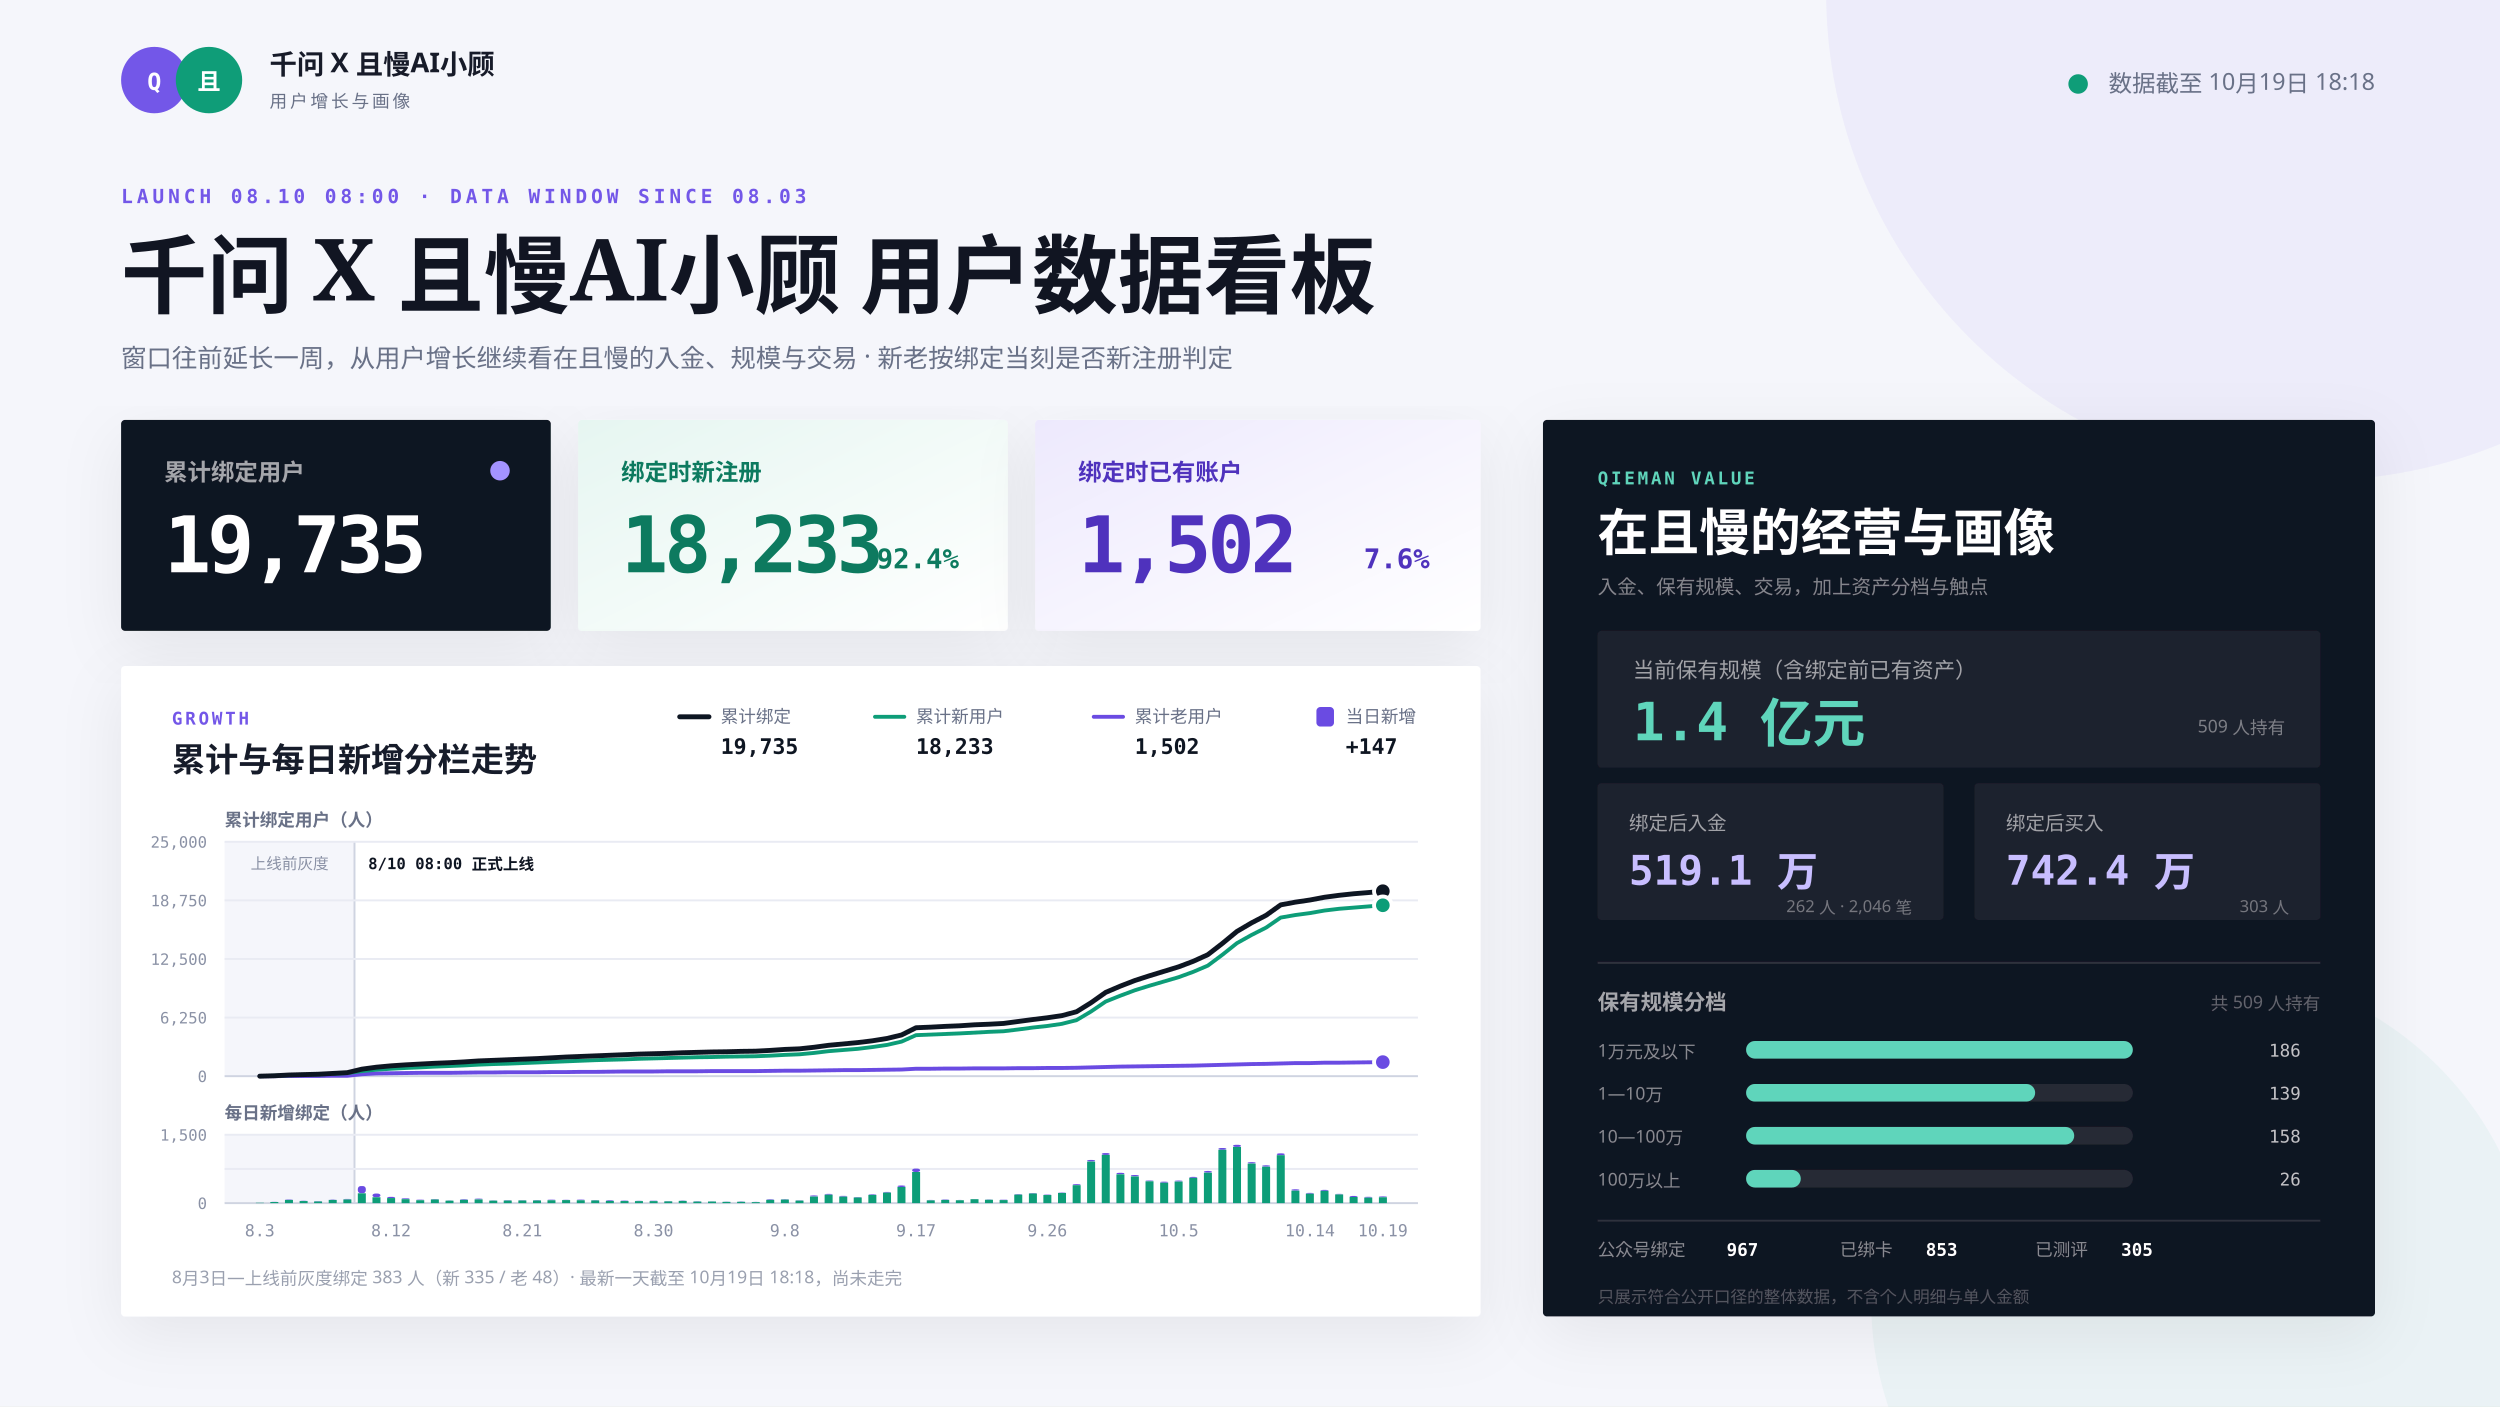
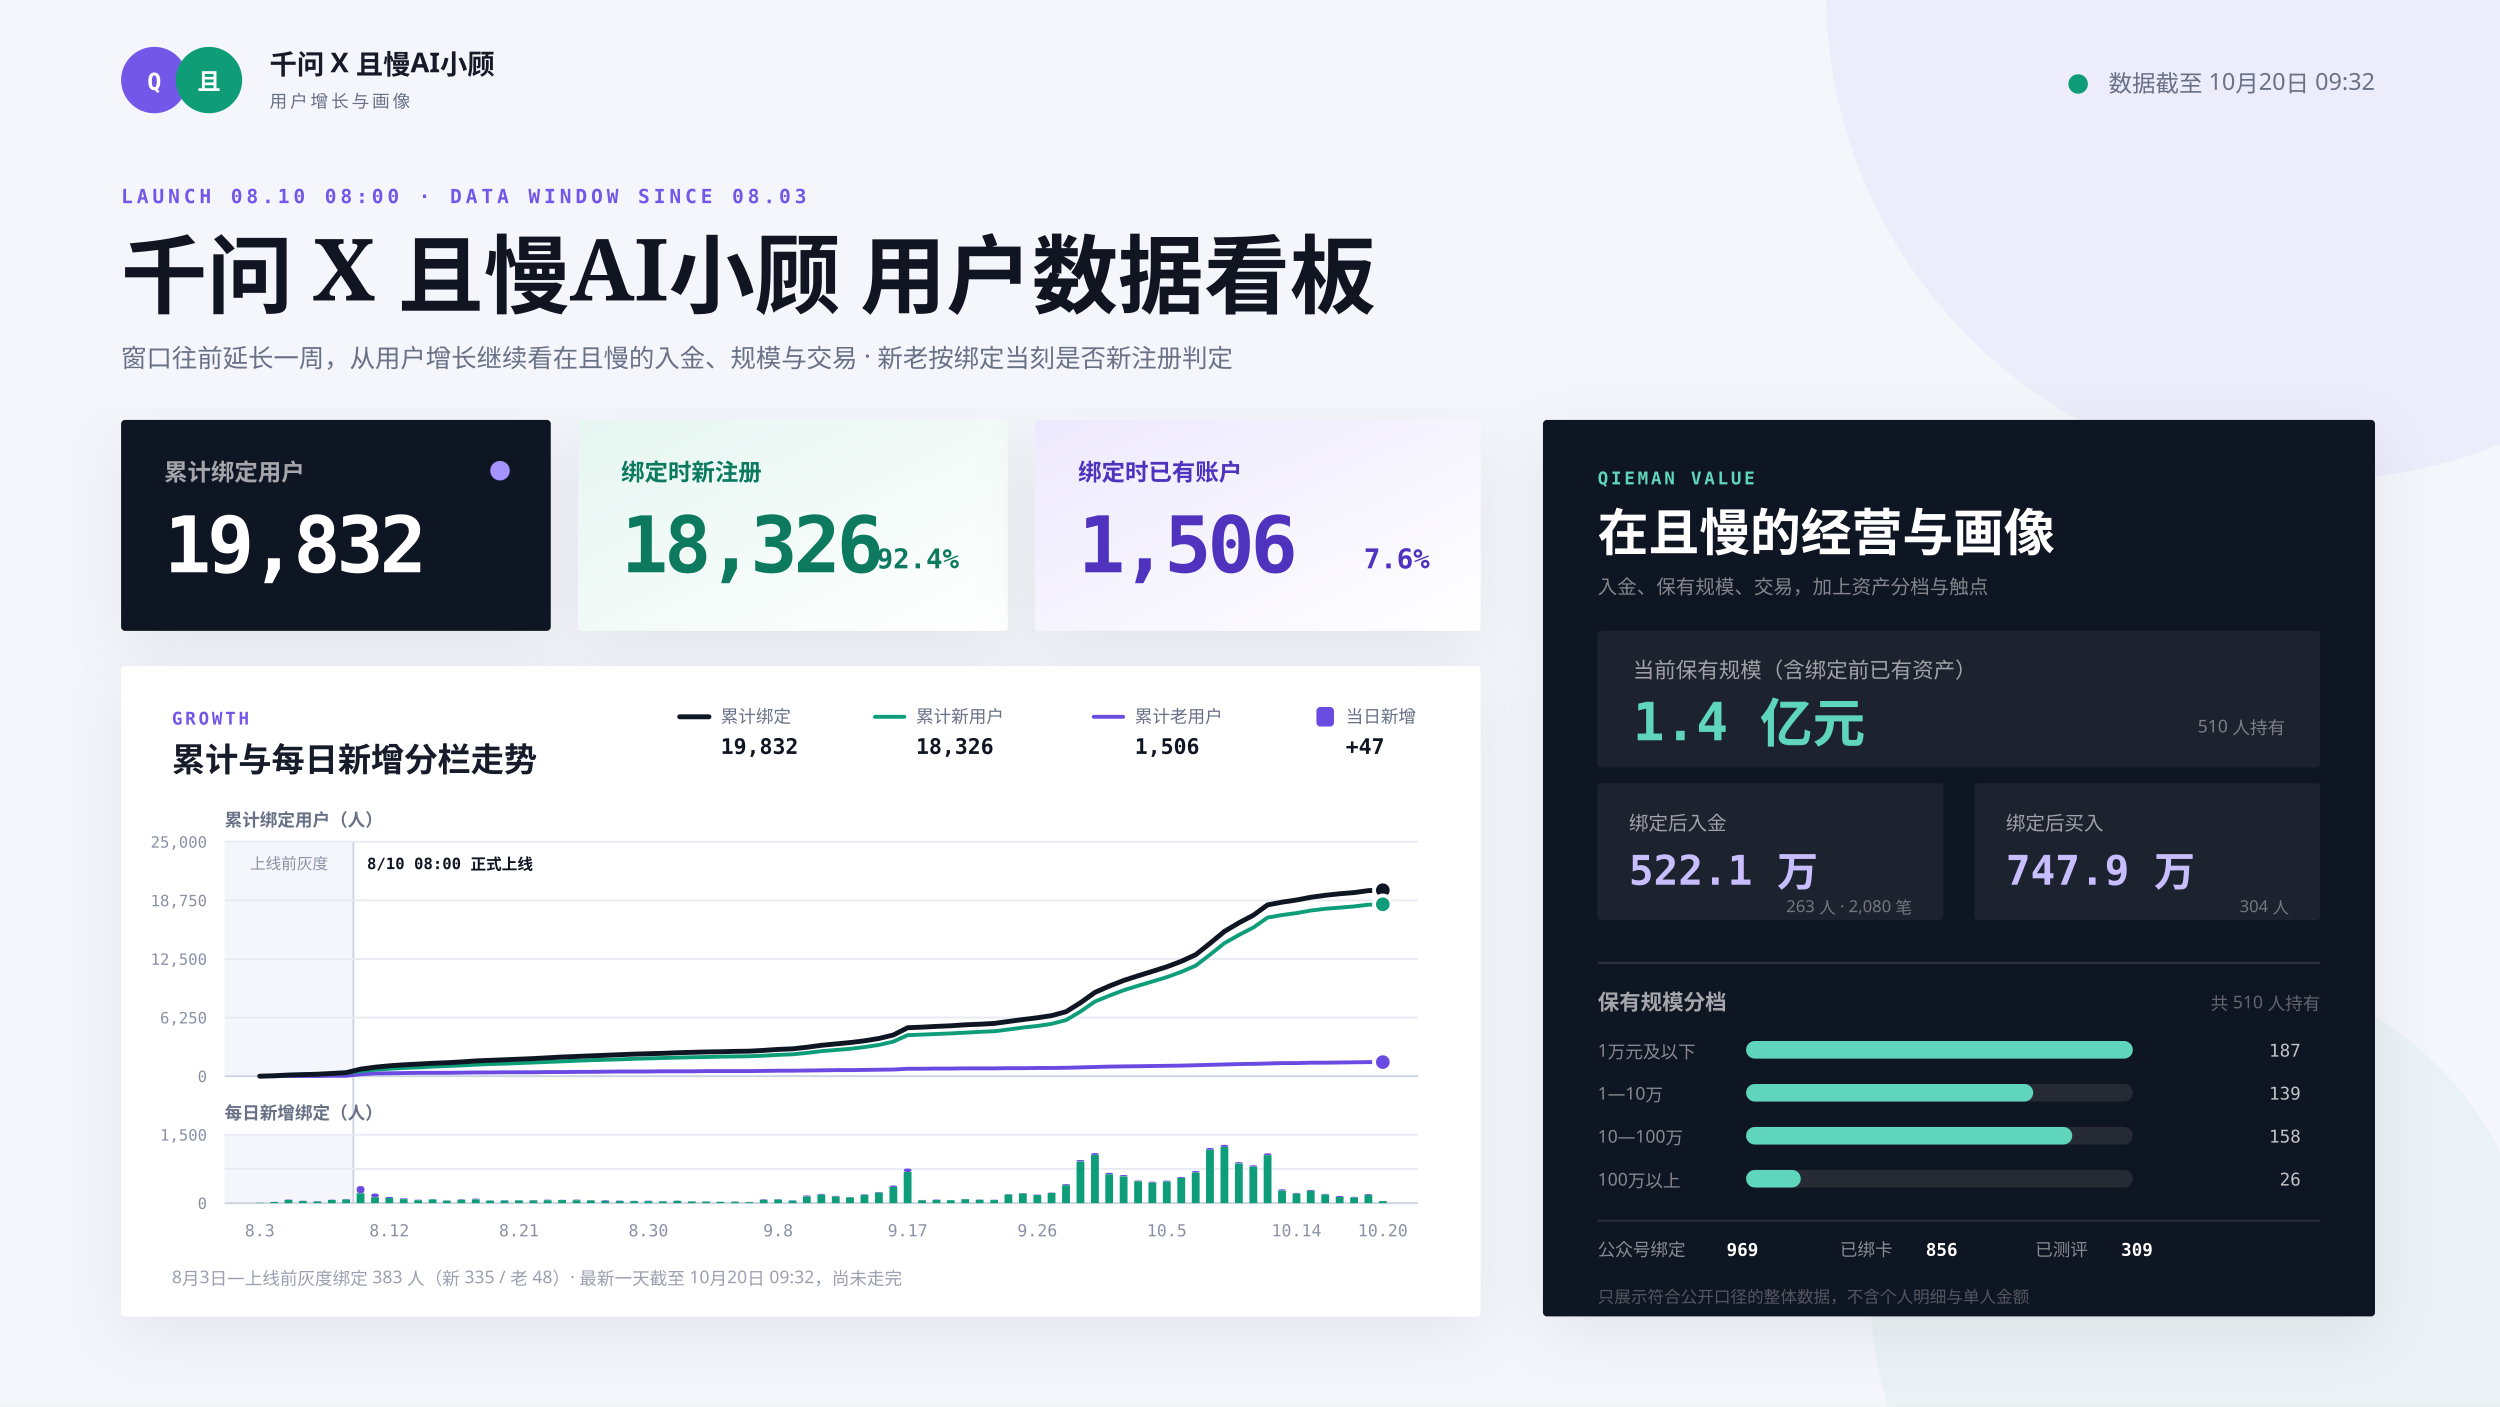
<svg xmlns="http://www.w3.org/2000/svg" width="1280" height="720" viewBox="0 0 1280 720" role="img" aria-labelledby="title desc">
  <defs>
    <linearGradient id="newCard" x1="0" y1="0" x2="1" y2="1">
      <stop offset="0" stop-color="#E6F6F1" />
      <stop offset="1" stop-color="#FFFFFF" />
    </linearGradient>
    <linearGradient id="oldCard" x1="0" y1="0" x2="1" y2="1">
      <stop offset="0" stop-color="#EDE9FD" />
      <stop offset="1" stop-color="#FFFFFF" />
    </linearGradient>
    <filter id="shadow" x="-15%" y="-15%" width="130%" height="140%">
      <feDropShadow dx="0" dy="9" stdDeviation="16" flood-color="#171B29" flood-opacity=".07" />
    </filter>
  </defs>
  <rect width="1280" height="720" fill="#F5F6FB" />
  <circle cx="1185" cy="-4" r="250" fill="#7357E8" fill-opacity=".07" />
  <circle cx="1128" cy="666" r="170" fill="#0F9D78" fill-opacity=".045" />
  <g font-family="PingFang SC,Microsoft YaHei,sans-serif">
    <g transform="translate(62 24)">
      <circle cx="17" cy="17" r="17" fill="#7357E8" />
      <text x="17" y="22" text-anchor="middle" fill="#FFFFFF" font-size="12" font-family="SFMono-Regular,monospace" font-weight="700">Q</text>
      <circle cx="45" cy="17" r="17" fill="#0F9D78" />
      <text x="45" y="22" text-anchor="middle" fill="#FFFFFF" font-size="12" font-weight="700">且</text>
      <text x="76" y="14" fill="#171B29" font-size="14" font-weight="700">千问 X 且慢AI小顾</text>
      <text x="76" y="31" fill="#697187" font-size="9" letter-spacing="1.5">用户增长与画像</text>
    </g>
-     <text x="1216" y="47" text-anchor="end" fill="#697187" font-size="12">数据截至 10月19日 18:18</text>
+     <text x="1216" y="47" text-anchor="end" fill="#697187" font-size="12">数据截至 10月20日 09:32</text>
    <circle cx="1064" cy="43" r="5" fill="#0F9D78" />
    <text x="62" y="104" fill="#7357E8" font-family="SFMono-Regular,monospace" font-size="10" font-weight="700" letter-spacing="2">LAUNCH 08.10 08:00 · DATA WINDOW SINCE 08.03</text>
    <text x="62" y="157" fill="#111522" font-family="Songti SC,STSong,serif" font-size="44" font-weight="700">千问 X 且慢AI小顾 用户数据看板</text>
    <text x="62" y="188" fill="#697187" font-size="13">窗口往前延长一周，从用户增长继续看在且慢的入金、规模与交易 · 新老按绑定当刻是否新注册判定</text>
    <g transform="translate(62 215)" filter="url(#shadow)">
      <rect width="220" height="108" rx="2" fill="#111522" />
      <text x="22" y="31" fill="#FFFFFF" fill-opacity=".62" font-size="12" font-weight="700">累计绑定用户</text>
-       <text x="22" y="78" fill="#FFFFFF" font-family="SFMono-Regular,monospace" font-size="40" font-weight="800" letter-spacing="-2">19,735</text>
+       <text x="22" y="78" fill="#FFFFFF" font-family="SFMono-Regular,monospace" font-size="40" font-weight="800" letter-spacing="-2">19,832</text>
      <circle cx="194" cy="26" r="5" fill="#A493FF" />
    </g>
    <g transform="translate(296 215)" filter="url(#shadow)">
      <rect width="220" height="108" rx="2" fill="url(#newCard)" />
      <text x="22" y="31" fill="#0A7A5E" font-size="12" font-weight="700">绑定时新注册</text>
-       <text x="22" y="78" fill="#0A7A5E" font-family="SFMono-Regular,monospace" font-size="40" font-weight="800" letter-spacing="-2">18,233</text>
+       <text x="22" y="78" fill="#0A7A5E" font-family="SFMono-Regular,monospace" font-size="40" font-weight="800" letter-spacing="-2">18,326</text>
      <text x="195" y="76" text-anchor="end" fill="#0A7A5E" font-family="SFMono-Regular,monospace" font-size="14" font-weight="700">92.4%</text>
    </g>
    <g transform="translate(530 215)" filter="url(#shadow)">
      <rect width="228" height="108" rx="2" fill="url(#oldCard)" />
      <text x="22" y="31" fill="#4F33BD" font-size="12" font-weight="700">绑定时已有账户</text>
-       <text x="22" y="78" fill="#4F33BD" font-family="SFMono-Regular,monospace" font-size="40" font-weight="800" letter-spacing="-2">1,502</text>
+       <text x="22" y="78" fill="#4F33BD" font-family="SFMono-Regular,monospace" font-size="40" font-weight="800" letter-spacing="-2">1,506</text>
      <text x="202" y="76" text-anchor="end" fill="#4F33BD" font-family="SFMono-Regular,monospace" font-size="14" font-weight="700">7.6%</text>
    </g>
    <g transform="translate(62 341)" filter="url(#shadow)">
      <rect width="696" height="333" rx="2" fill="#FFFFFF" />
      <text x="26" y="30" fill="#7357E8" font-family="SFMono-Regular,monospace" font-size="9" font-weight="700" letter-spacing="1.4">GROWTH</text>
      <text x="26" y="54" fill="#171B29" font-size="17" font-weight="700">累计与每日新增分栏走势</text>
      <g font-size="9">
        <line x1="286" y1="26" x2="301" y2="26" stroke="#111522" stroke-width="2.5" stroke-linecap="round" />
        <text x="307" y="29" fill="#697187">累计绑定</text>
-         <text x="307" y="45" fill="#111522" font-family="SFMono-Regular,monospace" font-size="11" font-weight="700">19,735</text>
+         <text x="307" y="45" fill="#111522" font-family="SFMono-Regular,monospace" font-size="11" font-weight="700">19,832</text>
        <line x1="386" y1="26" x2="401" y2="26" stroke="#0F9D78" stroke-width="2" stroke-linecap="round" />
        <text x="407" y="29" fill="#697187">累计新用户</text>
-         <text x="407" y="45" fill="#111522" font-family="SFMono-Regular,monospace" font-size="11" font-weight="700">18,233</text>
+         <text x="407" y="45" fill="#111522" font-family="SFMono-Regular,monospace" font-size="11" font-weight="700">18,326</text>
        <line x1="498" y1="26" x2="513" y2="26" stroke="#6A4CE2" stroke-width="2" stroke-linecap="round" />
        <text x="519" y="29" fill="#697187">累计老用户</text>
-         <text x="519" y="45" fill="#111522" font-family="SFMono-Regular,monospace" font-size="11" font-weight="700">1,502</text>
+         <text x="519" y="45" fill="#111522" font-family="SFMono-Regular,monospace" font-size="11" font-weight="700">1,506</text>
        <rect x="612" y="21" width="9" height="10" rx="2" fill="#6A4CE2" />
        <text x="627" y="29" fill="#697187">当日新增</text>
-         <text x="627" y="45" fill="#111522" font-family="SFMono-Regular,monospace" font-size="11" font-weight="700">+147</text>
-       </g>
-       <rect x="53" y="90" width="66.5" height="120" fill="#F5F6FB" />
-       <rect x="53" y="240" width="66.5" height="35" fill="#F5F6FB" />
-       <line x1="119.5" y1="90" x2="119.5" y2="275" stroke="#CFD4E1" />
-       <text x="86.3" y="104" text-anchor="middle" fill="#8A91A5" font-family="SFMono-Regular,monospace" font-size="8">上线前灰度</text>
-       <text x="126.5" y="104" fill="#111522" font-family="SFMono-Regular,monospace" font-size="8" font-weight="700">8/10 08:00 正式上线</text>
+         <text x="627" y="45" fill="#111522" font-family="SFMono-Regular,monospace" font-size="11" font-weight="700">+47</text>
+       </g>
+       <rect x="53" y="90" width="65.9" height="120" fill="#F5F6FB" />
+       <rect x="53" y="240" width="65.9" height="35" fill="#F5F6FB" />
+       <line x1="118.9" y1="90" x2="118.9" y2="275" stroke="#CFD4E1" />
+       <text x="86.0" y="104" text-anchor="middle" fill="#8A91A5" font-family="SFMono-Regular,monospace" font-size="8">上线前灰度</text>
+       <text x="125.9" y="104" fill="#111522" font-family="SFMono-Regular,monospace" font-size="8" font-weight="700">8/10 08:00 正式上线</text>
      <text x="53" y="82" fill="#697187" font-size="9" font-weight="700">累计绑定用户（人）</text>
      <g stroke="#E9EBF3">
        <line x1="53" y1="180" x2="664" y2="180" />
        <line x1="53" y1="150" x2="664" y2="150" />
        <line x1="53" y1="120" x2="664" y2="120" />
        <line x1="53" y1="90" x2="664" y2="90" />
      </g>
      <line x1="53" y1="210" x2="664" y2="210" stroke="#CFD4E1" />
      <g fill="#8A91A5" font-family="SFMono-Regular,monospace" font-size="8">
        <text x="44" y="213" text-anchor="end">0</text>
        <text x="44" y="183" text-anchor="end">6,250</text>
        <text x="44" y="153" text-anchor="end">12,500</text>
        <text x="44" y="123" text-anchor="end">18,750</text>
        <text x="44" y="93" text-anchor="end">25,000</text>
      </g>
-       <path d="M71.0 210.0 L78.5 210.0 L85.9 209.9 L93.4 209.9 L100.9 209.9 L108.3 209.8 L115.8 209.8 L123.3 209.0 L130.7 208.6 L138.2 208.5 L145.7 208.4 L153.1 208.3 L160.6 208.3 L168.1 208.3 L175.5 208.2 L183.0 208.1 L190.5 208.1 L197.9 208.0 L205.4 208.0 L212.9 208.0 L220.4 207.9 L227.8 207.9 L235.3 207.8 L242.8 207.8 L250.2 207.7 L257.7 207.6 L265.2 207.6 L272.6 207.6 L280.1 207.5 L287.6 207.5 L295.0 207.5 L302.5 207.4 L310.0 207.4 L317.4 207.4 L324.9 207.4 L332.4 207.3 L339.8 207.2 L347.3 207.2 L354.8 207.1 L362.2 207.0 L369.7 206.9 L377.2 206.9 L384.6 206.8 L392.1 206.7 L399.6 206.6 L407.0 206.2 L414.5 206.2 L422.0 206.1 L429.4 206.1 L436.9 206.0 L444.4 206.0 L451.8 206.0 L459.3 205.9 L466.8 205.9 L474.2 205.8 L481.7 205.8 L489.2 205.7 L496.6 205.5 L504.1 205.3 L511.6 205.1 L519.1 205.0 L526.5 204.9 L534.0 204.8 L541.5 204.7 L548.9 204.6 L556.4 204.4 L563.9 204.2 L571.3 204.0 L578.8 203.8 L586.3 203.7 L593.7 203.5 L601.2 203.3 L608.7 203.3 L616.1 203.1 L623.6 203.1 L631.1 203.0 L638.5 202.9 L646.0 202.8" fill="none" stroke="#6A4CE2" stroke-width="2" stroke-linecap="round" stroke-linejoin="round" />
-       <path d="M71.0 210.0 L78.5 209.8 L85.9 209.5 L93.4 209.3 L100.9 209.1 L108.3 208.8 L115.8 208.4 L123.3 207.4 L130.7 206.7 L138.2 206.2 L145.7 205.8 L153.1 205.5 L160.6 205.1 L168.1 204.8 L175.5 204.5 L183.0 204.1 L190.5 203.8 L197.9 203.6 L205.4 203.3 L212.9 203.0 L220.4 202.7 L227.8 202.4 L235.3 202.1 L242.8 201.8 L250.2 201.6 L257.7 201.4 L265.2 201.1 L272.6 200.9 L280.1 200.7 L287.6 200.5 L295.0 200.3 L302.5 200.2 L310.0 200.0 L317.4 199.9 L324.9 199.8 L332.4 199.5 L339.8 199.1 L347.3 198.8 L354.8 198.1 L362.2 197.2 L369.7 196.6 L377.2 196.0 L384.6 195.1 L392.1 194.0 L399.6 192.3 L407.0 189.0 L414.5 188.7 L422.0 188.4 L429.4 188.1 L436.9 187.7 L444.4 187.3 L451.8 187.0 L459.3 186.1 L466.8 185.1 L474.2 184.3 L481.7 183.2 L489.2 181.3 L496.6 176.9 L504.1 171.8 L511.6 168.8 L519.1 166.0 L526.5 163.7 L534.0 161.5 L541.5 159.3 L548.9 156.6 L556.4 153.4 L563.9 147.8 L571.3 141.9 L578.8 137.7 L586.3 133.9 L593.7 128.8 L601.2 127.5 L608.7 126.5 L616.1 125.2 L623.6 124.3 L631.1 123.7 L638.5 123.1 L646.0 122.5" fill="none" stroke="#0F9D78" stroke-width="2" stroke-linecap="round" stroke-linejoin="round" />
-       <path d="M71.0 210.0 L78.5 209.8 L85.9 209.4 L93.4 209.2 L100.9 209.0 L108.3 208.6 L115.8 208.2 L123.3 206.4 L130.7 205.4 L138.2 204.7 L145.7 204.2 L153.1 203.8 L160.6 203.4 L168.1 203.1 L175.5 202.7 L183.0 202.2 L190.5 201.9 L197.9 201.6 L205.4 201.3 L212.9 201.0 L220.4 200.6 L227.8 200.2 L235.3 199.9 L242.8 199.6 L250.2 199.3 L257.7 199.0 L265.2 198.7 L272.6 198.5 L280.1 198.3 L287.6 198.0 L295.0 197.8 L302.5 197.6 L310.0 197.5 L317.4 197.3 L324.9 197.2 L332.4 196.8 L339.8 196.3 L347.3 196.0 L354.8 195.2 L362.2 194.2 L369.7 193.5 L377.2 192.8 L384.6 191.9 L392.1 190.7 L399.6 188.9 L407.0 185.2 L414.5 184.9 L422.0 184.5 L429.4 184.2 L436.9 183.7 L444.4 183.4 L451.8 183.0 L459.3 182.0 L466.8 181.0 L474.2 180.1 L481.7 179.0 L489.2 177.0 L496.6 172.4 L504.1 167.1 L511.6 163.9 L519.1 161.0 L526.5 158.6 L534.0 156.3 L541.5 154.0 L548.9 151.2 L556.4 147.8 L563.9 142.0 L571.3 135.9 L578.8 131.5 L586.3 127.6 L593.7 122.3 L601.2 120.9 L608.7 119.8 L616.1 118.4 L623.6 117.4 L631.1 116.6 L638.5 116.0 L646.0 115.3" fill="none" stroke="#111522" stroke-width="2.5" stroke-linecap="round" stroke-linejoin="round" />
+       <path d="M71.0 210.0 L78.4 210.0 L85.7 209.9 L93.1 209.9 L100.5 209.9 L107.9 209.8 L115.2 209.8 L122.6 209.0 L130.0 208.6 L137.3 208.5 L144.7 208.4 L152.1 208.3 L159.5 208.3 L166.8 208.3 L174.2 208.2 L181.6 208.1 L188.9 208.1 L196.3 208.0 L203.7 208.0 L211.1 208.0 L218.4 207.9 L225.8 207.9 L233.2 207.8 L240.6 207.8 L247.9 207.7 L255.3 207.6 L262.7 207.6 L270.0 207.6 L277.4 207.5 L284.8 207.5 L292.2 207.5 L299.5 207.4 L306.9 207.4 L314.3 207.4 L321.6 207.4 L329.0 207.3 L336.4 207.2 L343.8 207.2 L351.1 207.1 L358.5 207.0 L365.9 206.9 L373.2 206.9 L380.6 206.8 L388.0 206.7 L395.4 206.6 L402.7 206.2 L410.1 206.2 L417.5 206.1 L424.8 206.1 L432.2 206.0 L439.6 206.0 L447.0 206.0 L454.3 205.9 L461.7 205.9 L469.1 205.8 L476.4 205.8 L483.8 205.7 L491.2 205.5 L498.6 205.3 L505.9 205.1 L513.3 205.0 L520.7 204.9 L528.1 204.8 L535.4 204.7 L542.8 204.6 L550.2 204.4 L557.5 204.2 L564.9 204.0 L572.3 203.8 L579.7 203.7 L587.0 203.5 L594.4 203.3 L601.8 203.3 L609.1 203.1 L616.5 203.1 L623.9 203.0 L631.3 202.9 L638.6 202.8 L646.0 202.8" fill="none" stroke="#6A4CE2" stroke-width="2" stroke-linecap="round" stroke-linejoin="round" />
+       <path d="M71.0 210.0 L78.4 209.8 L85.7 209.5 L93.1 209.3 L100.5 209.1 L107.9 208.8 L115.2 208.4 L122.6 207.4 L130.0 206.7 L137.3 206.2 L144.7 205.8 L152.1 205.5 L159.5 205.1 L166.8 204.8 L174.2 204.5 L181.6 204.1 L188.9 203.8 L196.3 203.6 L203.7 203.3 L211.1 203.0 L218.4 202.7 L225.8 202.4 L233.2 202.1 L240.6 201.8 L247.9 201.6 L255.3 201.4 L262.7 201.1 L270.0 200.9 L277.4 200.7 L284.8 200.5 L292.2 200.3 L299.5 200.2 L306.9 200.0 L314.3 199.9 L321.6 199.8 L329.0 199.5 L336.4 199.1 L343.8 198.8 L351.1 198.1 L358.5 197.2 L365.9 196.6 L373.2 196.0 L380.6 195.1 L388.0 194.0 L395.4 192.3 L402.7 189.0 L410.1 188.7 L417.5 188.4 L424.8 188.1 L432.2 187.7 L439.6 187.3 L447.0 187.0 L454.3 186.1 L461.7 185.1 L469.1 184.3 L476.4 183.2 L483.8 181.3 L491.2 176.9 L498.6 171.8 L505.9 168.8 L513.3 166.0 L520.7 163.7 L528.1 161.5 L535.4 159.3 L542.8 156.6 L550.2 153.4 L557.5 147.8 L564.9 141.9 L572.3 137.7 L579.7 133.9 L587.0 128.8 L594.4 127.5 L601.8 126.5 L609.1 125.2 L616.5 124.3 L623.9 123.7 L631.3 123.1 L638.6 122.2 L646.0 122.0" fill="none" stroke="#0F9D78" stroke-width="2" stroke-linecap="round" stroke-linejoin="round" />
+       <path d="M71.0 210.0 L78.4 209.8 L85.7 209.4 L93.1 209.2 L100.5 209.0 L107.9 208.6 L115.2 208.2 L122.6 206.4 L130.0 205.4 L137.3 204.7 L144.7 204.2 L152.1 203.8 L159.5 203.4 L166.8 203.1 L174.2 202.7 L181.6 202.2 L188.9 201.9 L196.3 201.6 L203.7 201.3 L211.1 201.0 L218.4 200.6 L225.8 200.2 L233.2 199.9 L240.6 199.6 L247.9 199.3 L255.3 199.0 L262.7 198.7 L270.0 198.5 L277.4 198.3 L284.8 198.0 L292.2 197.8 L299.5 197.6 L306.9 197.5 L314.3 197.3 L321.6 197.2 L329.0 196.8 L336.4 196.3 L343.8 196.0 L351.1 195.2 L358.5 194.2 L365.9 193.5 L373.2 192.8 L380.6 191.9 L388.0 190.7 L395.4 188.9 L402.7 185.2 L410.1 184.9 L417.5 184.5 L424.8 184.2 L432.2 183.7 L439.6 183.4 L447.0 183.0 L454.3 182.0 L461.7 181.0 L469.1 180.1 L476.4 179.0 L483.8 177.0 L491.2 172.4 L498.6 167.1 L505.9 163.9 L513.3 161.0 L520.7 158.6 L528.1 156.3 L535.4 154.0 L542.8 151.2 L550.2 147.8 L557.5 142.0 L564.9 135.9 L572.3 131.5 L579.7 127.6 L587.0 122.3 L594.4 120.9 L601.8 119.8 L609.1 118.4 L616.5 117.4 L623.9 116.6 L631.3 116.0 L638.6 115.0 L646.0 114.8" fill="none" stroke="#111522" stroke-width="2.5" stroke-linecap="round" stroke-linejoin="round" />
      <g stroke="#FFFFFF" stroke-width="2">
-         <circle cx="646.0" cy="115.3" r="4.5" fill="#111522" />
-         <circle cx="646.0" cy="122.5" r="4.5" fill="#0F9D78" />
+         <circle cx="646.0" cy="114.8" r="4.5" fill="#111522" />
+         <circle cx="646.0" cy="122.0" r="4.5" fill="#0F9D78" />
        <circle cx="646.0" cy="202.8" r="4.5" fill="#6A4CE2" />
      </g>
      <text x="53" y="232" fill="#697187" font-size="9" font-weight="700">每日新增绑定（人）</text>
      <g stroke="#E9EBF3">
        <line x1="53" y1="240" x2="664" y2="240" />
        <line x1="53" y1="257.5" x2="664" y2="257.5" />
      </g>
      <line x1="53" y1="275" x2="664" y2="275" stroke="#CFD4E1" />
      <g fill="#8A91A5" font-family="SFMono-Regular,monospace" font-size="8">
        <text x="44" y="243" text-anchor="end">1,500</text>
        <text x="44" y="278" text-anchor="end">0</text>
      </g>
      <g fill="#6A4CE2">
-         <rect x="69.0" y="274.79" width="4.1" height="0.02" rx="1.5" />
-         <rect x="76.4" y="274.35" width="4.1" height="0.07" rx="1.5" />
-         <rect x="83.9" y="273.16" width="4.1" height="0.21" rx="1.5" />
-         <rect x="91.4" y="273.79" width="4.1" height="0.14" rx="1.5" />
-         <rect x="98.8" y="273.93" width="4.1" height="0.23" rx="1.5" />
-         <rect x="106.3" y="273.20" width="4.1" height="0.16" rx="1.5" />
-         <rect x="113.8" y="272.85" width="4.1" height="0.28" rx="1.5" />
-         <rect x="121.2" y="266.25" width="4.1" height="3.71" rx="1.5" />
-         <rect x="128.7" y="270.10" width="4.1" height="1.89" rx="1.5" />
-         <rect x="136.2" y="271.78" width="4.1" height="0.63" rx="1.5" />
-         <rect x="143.6" y="272.53" width="4.1" height="0.44" rx="1.5" />
-         <rect x="151.1" y="273.23" width="4.1" height="0.28" rx="1.5" />
-         <rect x="158.6" y="272.90" width="4.1" height="0.23" rx="1.5" />
-         <rect x="166.1" y="273.60" width="4.1" height="0.14" rx="1.5" />
-         <rect x="173.5" y="273.02" width="4.1" height="0.30" rx="1.5" />
-         <rect x="181.0" y="272.69" width="4.1" height="0.42" rx="1.5" />
-         <rect x="188.5" y="273.58" width="4.1" height="0.14" rx="1.5" />
-         <rect x="195.9" y="273.46" width="4.1" height="0.23" rx="1.5" />
-         <rect x="203.4" y="273.46" width="4.1" height="0.19" rx="1.5" />
-         <rect x="210.9" y="273.41" width="4.1" height="0.23" rx="1.5" />
-         <rect x="218.3" y="273.23" width="4.1" height="0.30" rx="1.5" />
-         <rect x="225.8" y="273.30" width="4.1" height="0.14" rx="1.5" />
-         <rect x="233.3" y="273.20" width="4.1" height="0.33" rx="1.5" />
-         <rect x="240.7" y="273.44" width="4.1" height="0.19" rx="1.5" />
-         <rect x="248.2" y="273.53" width="4.1" height="0.35" rx="1.5" />
-         <rect x="255.7" y="273.72" width="4.1" height="0.21" rx="1.5" />
-         <rect x="263.1" y="273.81" width="4.1" height="0.16" rx="1.5" />
-         <rect x="270.6" y="273.76" width="4.1" height="0.21" rx="1.5" />
-         <rect x="278.1" y="273.93" width="4.1" height="0.19" rx="1.5" />
-         <rect x="285.5" y="273.69" width="4.1" height="0.16" rx="1.5" />
-         <rect x="293.0" y="274.02" width="4.1" height="0.19" rx="1.5" />
-         <rect x="300.5" y="274.09" width="4.1" height="0.09" rx="1.5" />
-         <rect x="307.9" y="274.25" width="4.1" height="0.09" rx="1.5" />
-         <rect x="315.4" y="274.16" width="4.1" height="0.16" rx="1.5" />
-         <rect x="322.9" y="274.37" width="4.1" height="0.12" rx="1.5" />
-         <rect x="330.3" y="273.04" width="4.1" height="0.30" rx="1.5" />
-         <rect x="337.8" y="272.97" width="4.1" height="0.21" rx="1.5" />
-         <rect x="345.3" y="273.53" width="4.1" height="0.19" rx="1.5" />
-         <rect x="352.7" y="271.06" width="4.1" height="0.58" rx="1.5" />
-         <rect x="360.2" y="270.26" width="4.1" height="0.44" rx="1.5" />
-         <rect x="367.7" y="271.27" width="4.1" height="0.42" rx="1.5" />
-         <rect x="375.1" y="271.85" width="4.1" height="0.28" rx="1.5" />
-         <rect x="382.6" y="270.50" width="4.1" height="0.30" rx="1.5" />
-         <rect x="390.1" y="269.26" width="4.1" height="0.37" rx="1.5" />
-         <rect x="397.5" y="265.97" width="4.1" height="0.77" rx="1.5" />
-         <rect x="405.0" y="257.31" width="4.1" height="1.75" rx="1.5" />
-         <rect x="412.5" y="273.37" width="4.1" height="0.23" rx="1.5" />
-         <rect x="419.9" y="273.16" width="4.1" height="0.21" rx="1.5" />
-         <rect x="427.4" y="273.37" width="4.1" height="0.16" rx="1.5" />
-         <rect x="434.9" y="272.88" width="4.1" height="0.12" rx="1.5" />
-         <rect x="442.3" y="273.11" width="4.1" height="0.16" rx="1.5" />
-         <rect x="449.8" y="273.25" width="4.1" height="0.19" rx="1.5" />
-         <rect x="457.3" y="270.36" width="4.1" height="0.30" rx="1.5" />
-         <rect x="464.8" y="269.80" width="4.1" height="0.28" rx="1.5" />
-         <rect x="472.2" y="270.64" width="4.1" height="0.21" rx="1.5" />
-         <rect x="479.7" y="269.61" width="4.1" height="0.19" rx="1.5" />
-         <rect x="487.2" y="265.29" width="4.1" height="0.51" rx="1.5" />
-         <rect x="494.6" y="252.88" width="4.1" height="0.84" rx="1.5" />
-         <rect x="502.1" y="249.36" width="4.1" height="0.96" rx="1.5" />
-         <rect x="509.6" y="259.46" width="4.1" height="0.79" rx="1.5" />
-         <rect x="517.0" y="260.60" width="4.1" height="0.72" rx="1.5" />
-         <rect x="524.5" y="263.43" width="4.1" height="0.40" rx="1.5" />
-         <rect x="532.0" y="264.01" width="4.1" height="0.56" rx="1.5" />
-         <rect x="539.4" y="263.45" width="4.1" height="0.51" rx="1.5" />
-         <rect x="546.9" y="261.56" width="4.1" height="0.51" rx="1.5" />
-         <rect x="554.4" y="258.53" width="4.1" height="0.89" rx="1.5" />
-         <rect x="561.8" y="246.77" width="4.1" height="0.93" rx="1.5" />
-         <rect x="569.3" y="245.13" width="4.1" height="1.10" rx="1.5" />
-         <rect x="576.8" y="254.02" width="4.1" height="0.72" rx="1.5" />
-         <rect x="584.2" y="255.63" width="4.1" height="0.72" rx="1.5" />
-         <rect x="591.7" y="249.52" width="4.1" height="0.93" rx="1.5" />
-         <rect x="599.2" y="267.91" width="4.1" height="0.72" rx="1.5" />
-         <rect x="606.6" y="269.75" width="4.1" height="0.44" rx="1.5" />
-         <rect x="614.1" y="268.21" width="4.1" height="0.51" rx="1.5" />
-         <rect x="621.6" y="270.26" width="4.1" height="0.30" rx="1.5" />
-         <rect x="629.0" y="271.31" width="4.1" height="0.56" rx="1.5" />
-         <rect x="636.5" y="271.76" width="4.1" height="0.44" rx="1.5" />
-         <rect x="644.0" y="271.57" width="4.1" height="0.42" rx="1.5" />
+         <rect x="69.0" y="274.79" width="4.0" height="0.02" rx="1.5" />
+         <rect x="76.4" y="274.35" width="4.0" height="0.07" rx="1.5" />
+         <rect x="83.7" y="273.16" width="4.0" height="0.21" rx="1.5" />
+         <rect x="91.1" y="273.79" width="4.0" height="0.14" rx="1.5" />
+         <rect x="98.5" y="273.93" width="4.0" height="0.23" rx="1.5" />
+         <rect x="105.9" y="273.20" width="4.0" height="0.16" rx="1.5" />
+         <rect x="113.2" y="272.85" width="4.0" height="0.28" rx="1.5" />
+         <rect x="120.6" y="266.25" width="4.0" height="3.71" rx="1.5" />
+         <rect x="128.0" y="270.10" width="4.0" height="1.89" rx="1.5" />
+         <rect x="135.3" y="271.78" width="4.0" height="0.63" rx="1.5" />
+         <rect x="142.7" y="272.53" width="4.0" height="0.44" rx="1.5" />
+         <rect x="150.1" y="273.23" width="4.0" height="0.28" rx="1.5" />
+         <rect x="157.5" y="272.90" width="4.0" height="0.23" rx="1.5" />
+         <rect x="164.8" y="273.60" width="4.0" height="0.14" rx="1.5" />
+         <rect x="172.2" y="273.02" width="4.0" height="0.30" rx="1.5" />
+         <rect x="179.6" y="272.69" width="4.0" height="0.42" rx="1.5" />
+         <rect x="186.9" y="273.58" width="4.0" height="0.14" rx="1.5" />
+         <rect x="194.3" y="273.46" width="4.0" height="0.23" rx="1.5" />
+         <rect x="201.7" y="273.46" width="4.0" height="0.19" rx="1.5" />
+         <rect x="209.1" y="273.41" width="4.0" height="0.23" rx="1.5" />
+         <rect x="216.4" y="273.23" width="4.0" height="0.30" rx="1.5" />
+         <rect x="223.8" y="273.30" width="4.0" height="0.14" rx="1.5" />
+         <rect x="231.2" y="273.20" width="4.0" height="0.33" rx="1.5" />
+         <rect x="238.5" y="273.44" width="4.0" height="0.19" rx="1.5" />
+         <rect x="245.9" y="273.53" width="4.0" height="0.35" rx="1.5" />
+         <rect x="253.3" y="273.72" width="4.0" height="0.21" rx="1.5" />
+         <rect x="260.7" y="273.81" width="4.0" height="0.16" rx="1.5" />
+         <rect x="268.0" y="273.76" width="4.0" height="0.21" rx="1.5" />
+         <rect x="275.4" y="273.93" width="4.0" height="0.19" rx="1.5" />
+         <rect x="282.8" y="273.69" width="4.0" height="0.16" rx="1.5" />
+         <rect x="290.2" y="274.02" width="4.0" height="0.19" rx="1.5" />
+         <rect x="297.5" y="274.09" width="4.0" height="0.09" rx="1.5" />
+         <rect x="304.9" y="274.25" width="4.0" height="0.09" rx="1.5" />
+         <rect x="312.3" y="274.16" width="4.0" height="0.16" rx="1.5" />
+         <rect x="319.6" y="274.37" width="4.0" height="0.12" rx="1.5" />
+         <rect x="327.0" y="273.04" width="4.0" height="0.30" rx="1.5" />
+         <rect x="334.4" y="272.97" width="4.0" height="0.21" rx="1.5" />
+         <rect x="341.8" y="273.53" width="4.0" height="0.19" rx="1.5" />
+         <rect x="349.1" y="271.06" width="4.0" height="0.58" rx="1.5" />
+         <rect x="356.5" y="270.26" width="4.0" height="0.44" rx="1.5" />
+         <rect x="363.9" y="271.27" width="4.0" height="0.42" rx="1.5" />
+         <rect x="371.2" y="271.85" width="4.0" height="0.28" rx="1.5" />
+         <rect x="378.6" y="270.50" width="4.0" height="0.30" rx="1.5" />
+         <rect x="386.0" y="269.26" width="4.0" height="0.37" rx="1.5" />
+         <rect x="393.4" y="265.97" width="4.0" height="0.77" rx="1.5" />
+         <rect x="400.7" y="257.31" width="4.0" height="1.75" rx="1.5" />
+         <rect x="408.1" y="273.37" width="4.0" height="0.23" rx="1.5" />
+         <rect x="415.5" y="273.16" width="4.0" height="0.21" rx="1.5" />
+         <rect x="422.8" y="273.37" width="4.0" height="0.16" rx="1.5" />
+         <rect x="430.2" y="272.88" width="4.0" height="0.12" rx="1.5" />
+         <rect x="437.6" y="273.11" width="4.0" height="0.16" rx="1.5" />
+         <rect x="445.0" y="273.25" width="4.0" height="0.19" rx="1.5" />
+         <rect x="452.3" y="270.36" width="4.0" height="0.30" rx="1.5" />
+         <rect x="459.7" y="269.80" width="4.0" height="0.28" rx="1.5" />
+         <rect x="467.1" y="270.64" width="4.0" height="0.21" rx="1.5" />
+         <rect x="474.4" y="269.61" width="4.0" height="0.19" rx="1.5" />
+         <rect x="481.8" y="265.29" width="4.0" height="0.51" rx="1.5" />
+         <rect x="489.2" y="252.88" width="4.0" height="0.84" rx="1.5" />
+         <rect x="496.6" y="249.36" width="4.0" height="0.96" rx="1.5" />
+         <rect x="503.9" y="259.46" width="4.0" height="0.79" rx="1.5" />
+         <rect x="511.3" y="260.60" width="4.0" height="0.72" rx="1.5" />
+         <rect x="518.7" y="263.43" width="4.0" height="0.40" rx="1.5" />
+         <rect x="526.0" y="264.01" width="4.0" height="0.56" rx="1.5" />
+         <rect x="533.4" y="263.45" width="4.0" height="0.51" rx="1.5" />
+         <rect x="540.8" y="261.56" width="4.0" height="0.51" rx="1.5" />
+         <rect x="548.2" y="258.53" width="4.0" height="0.89" rx="1.5" />
+         <rect x="555.5" y="246.77" width="4.0" height="0.93" rx="1.5" />
+         <rect x="562.9" y="245.13" width="4.0" height="1.10" rx="1.5" />
+         <rect x="570.3" y="254.02" width="4.0" height="0.72" rx="1.5" />
+         <rect x="577.7" y="255.63" width="4.0" height="0.72" rx="1.5" />
+         <rect x="585.0" y="249.52" width="4.0" height="0.93" rx="1.5" />
+         <rect x="592.4" y="267.91" width="4.0" height="0.72" rx="1.5" />
+         <rect x="599.8" y="269.75" width="4.0" height="0.44" rx="1.5" />
+         <rect x="607.1" y="268.21" width="4.0" height="0.51" rx="1.5" />
+         <rect x="614.5" y="270.26" width="4.0" height="0.30" rx="1.5" />
+         <rect x="621.9" y="271.31" width="4.0" height="0.56" rx="1.5" />
+         <rect x="629.3" y="271.76" width="4.0" height="0.44" rx="1.5" />
+         <rect x="636.6" y="270.40" width="4.0" height="0.44" rx="1.5" />
+         <rect x="644.0" y="273.90" width="4.0" height="0.07" rx="1.5" />
      </g>
      <g fill="#0F9D78">
-         <rect x="69.0" y="274.81" width="4.1" height="0.19" />
-         <rect x="76.4" y="274.42" width="4.1" height="0.58" />
-         <rect x="83.9" y="273.37" width="4.1" height="1.63" />
-         <rect x="91.4" y="273.93" width="4.1" height="1.07" />
-         <rect x="98.8" y="274.16" width="4.1" height="0.84" />
-         <rect x="106.3" y="273.37" width="4.1" height="1.63" />
-         <rect x="113.8" y="273.13" width="4.1" height="1.87" />
-         <rect x="121.2" y="269.96" width="4.1" height="5.04" />
-         <rect x="128.7" y="271.99" width="4.1" height="3.01" />
-         <rect x="136.2" y="272.41" width="4.1" height="2.59" />
-         <rect x="143.6" y="272.97" width="4.1" height="2.03" />
-         <rect x="151.1" y="273.51" width="4.1" height="1.49" />
-         <rect x="158.6" y="273.13" width="4.1" height="1.87" />
-         <rect x="166.1" y="273.74" width="4.1" height="1.26" />
-         <rect x="173.5" y="273.32" width="4.1" height="1.68" />
-         <rect x="181.0" y="273.11" width="4.1" height="1.89" />
-         <rect x="188.5" y="273.72" width="4.1" height="1.28" />
-         <rect x="195.9" y="273.69" width="4.1" height="1.31" />
-         <rect x="203.4" y="273.65" width="4.1" height="1.35" />
-         <rect x="210.9" y="273.65" width="4.1" height="1.35" />
-         <rect x="218.3" y="273.53" width="4.1" height="1.47" />
-         <rect x="225.8" y="273.44" width="4.1" height="1.56" />
-         <rect x="233.3" y="273.53" width="4.1" height="1.47" />
-         <rect x="240.7" y="273.62" width="4.1" height="1.38" />
-         <rect x="248.2" y="273.88" width="4.1" height="1.12" />
-         <rect x="255.7" y="273.93" width="4.1" height="1.07" />
-         <rect x="263.1" y="273.97" width="4.1" height="1.03" />
-         <rect x="270.6" y="273.97" width="4.1" height="1.03" />
-         <rect x="278.1" y="274.11" width="4.1" height="0.89" />
-         <rect x="285.5" y="273.86" width="4.1" height="1.14" />
-         <rect x="293.0" y="274.21" width="4.1" height="0.79" />
-         <rect x="300.5" y="274.18" width="4.1" height="0.82" />
-         <rect x="307.9" y="274.35" width="4.1" height="0.65" />
-         <rect x="315.4" y="274.32" width="4.1" height="0.68" />
-         <rect x="322.9" y="274.49" width="4.1" height="0.51" />
-         <rect x="330.3" y="273.34" width="4.1" height="1.66" />
-         <rect x="337.8" y="273.18" width="4.1" height="1.82" />
-         <rect x="345.3" y="273.72" width="4.1" height="1.28" />
-         <rect x="352.7" y="271.64" width="4.1" height="3.36" />
-         <rect x="360.2" y="270.71" width="4.1" height="4.29" />
-         <rect x="367.7" y="271.69" width="4.1" height="3.31" />
-         <rect x="375.1" y="272.13" width="4.1" height="2.87" />
-         <rect x="382.6" y="270.80" width="4.1" height="4.20" />
-         <rect x="390.1" y="269.63" width="4.1" height="5.37" />
-         <rect x="397.5" y="266.74" width="4.1" height="8.26" />
-         <rect x="405.0" y="259.06" width="4.1" height="15.94" />
-         <rect x="412.5" y="273.60" width="4.1" height="1.40" />
-         <rect x="419.9" y="273.37" width="4.1" height="1.63" />
-         <rect x="427.4" y="273.53" width="4.1" height="1.47" />
-         <rect x="434.9" y="272.99" width="4.1" height="2.01" />
-         <rect x="442.3" y="273.27" width="4.1" height="1.73" />
-         <rect x="449.8" y="273.44" width="4.1" height="1.56" />
-         <rect x="457.3" y="270.66" width="4.1" height="4.34" />
-         <rect x="464.8" y="270.08" width="4.1" height="4.92" />
-         <rect x="472.2" y="270.85" width="4.1" height="4.15" />
-         <rect x="479.7" y="269.80" width="4.1" height="5.20" />
-         <rect x="487.2" y="265.81" width="4.1" height="9.19" />
-         <rect x="494.6" y="253.72" width="4.1" height="21.28" />
-         <rect x="502.1" y="250.31" width="4.1" height="24.69" />
-         <rect x="509.6" y="260.25" width="4.1" height="14.75" />
-         <rect x="517.0" y="261.33" width="4.1" height="13.67" />
-         <rect x="524.5" y="263.82" width="4.1" height="11.18" />
-         <rect x="532.0" y="264.57" width="4.1" height="10.43" />
-         <rect x="539.4" y="263.96" width="4.1" height="11.04" />
-         <rect x="546.9" y="262.07" width="4.1" height="12.93" />
-         <rect x="554.4" y="259.41" width="4.1" height="15.59" />
-         <rect x="561.8" y="247.70" width="4.1" height="27.30" />
-         <rect x="569.3" y="246.23" width="4.1" height="28.77" />
-         <rect x="576.8" y="254.75" width="4.1" height="20.25" />
-         <rect x="584.2" y="256.36" width="4.1" height="18.64" />
-         <rect x="591.7" y="250.45" width="4.1" height="24.55" />
-         <rect x="599.2" y="268.63" width="4.1" height="6.37" />
-         <rect x="606.6" y="270.19" width="4.1" height="4.81" />
-         <rect x="614.1" y="268.72" width="4.1" height="6.28" />
-         <rect x="621.6" y="270.57" width="4.1" height="4.43" />
-         <rect x="629.0" y="271.87" width="4.1" height="3.13" />
-         <rect x="636.5" y="272.20" width="4.1" height="2.80" />
-         <rect x="644.0" y="271.99" width="4.1" height="3.01" />
+         <rect x="69.0" y="274.81" width="4.0" height="0.19" />
+         <rect x="76.4" y="274.42" width="4.0" height="0.58" />
+         <rect x="83.7" y="273.37" width="4.0" height="1.63" />
+         <rect x="91.1" y="273.93" width="4.0" height="1.07" />
+         <rect x="98.5" y="274.16" width="4.0" height="0.84" />
+         <rect x="105.9" y="273.37" width="4.0" height="1.63" />
+         <rect x="113.2" y="273.13" width="4.0" height="1.87" />
+         <rect x="120.6" y="269.96" width="4.0" height="5.04" />
+         <rect x="128.0" y="271.99" width="4.0" height="3.01" />
+         <rect x="135.3" y="272.41" width="4.0" height="2.59" />
+         <rect x="142.7" y="272.97" width="4.0" height="2.03" />
+         <rect x="150.1" y="273.51" width="4.0" height="1.49" />
+         <rect x="157.5" y="273.13" width="4.0" height="1.87" />
+         <rect x="164.8" y="273.74" width="4.0" height="1.26" />
+         <rect x="172.2" y="273.32" width="4.0" height="1.68" />
+         <rect x="179.6" y="273.11" width="4.0" height="1.89" />
+         <rect x="186.9" y="273.72" width="4.0" height="1.28" />
+         <rect x="194.3" y="273.69" width="4.0" height="1.31" />
+         <rect x="201.7" y="273.65" width="4.0" height="1.35" />
+         <rect x="209.1" y="273.65" width="4.0" height="1.35" />
+         <rect x="216.4" y="273.53" width="4.0" height="1.47" />
+         <rect x="223.8" y="273.44" width="4.0" height="1.56" />
+         <rect x="231.2" y="273.53" width="4.0" height="1.47" />
+         <rect x="238.5" y="273.62" width="4.0" height="1.38" />
+         <rect x="245.9" y="273.88" width="4.0" height="1.12" />
+         <rect x="253.3" y="273.93" width="4.0" height="1.07" />
+         <rect x="260.7" y="273.97" width="4.0" height="1.03" />
+         <rect x="268.0" y="273.97" width="4.0" height="1.03" />
+         <rect x="275.4" y="274.11" width="4.0" height="0.89" />
+         <rect x="282.8" y="273.86" width="4.0" height="1.14" />
+         <rect x="290.2" y="274.21" width="4.0" height="0.79" />
+         <rect x="297.5" y="274.18" width="4.0" height="0.82" />
+         <rect x="304.9" y="274.35" width="4.0" height="0.65" />
+         <rect x="312.3" y="274.32" width="4.0" height="0.68" />
+         <rect x="319.6" y="274.49" width="4.0" height="0.51" />
+         <rect x="327.0" y="273.34" width="4.0" height="1.66" />
+         <rect x="334.4" y="273.18" width="4.0" height="1.82" />
+         <rect x="341.8" y="273.72" width="4.0" height="1.28" />
+         <rect x="349.1" y="271.64" width="4.0" height="3.36" />
+         <rect x="356.5" y="270.71" width="4.0" height="4.29" />
+         <rect x="363.9" y="271.69" width="4.0" height="3.31" />
+         <rect x="371.2" y="272.13" width="4.0" height="2.87" />
+         <rect x="378.6" y="270.80" width="4.0" height="4.20" />
+         <rect x="386.0" y="269.63" width="4.0" height="5.37" />
+         <rect x="393.4" y="266.74" width="4.0" height="8.26" />
+         <rect x="400.7" y="259.06" width="4.0" height="15.94" />
+         <rect x="408.1" y="273.60" width="4.0" height="1.40" />
+         <rect x="415.5" y="273.37" width="4.0" height="1.63" />
+         <rect x="422.8" y="273.53" width="4.0" height="1.47" />
+         <rect x="430.2" y="272.99" width="4.0" height="2.01" />
+         <rect x="437.6" y="273.27" width="4.0" height="1.73" />
+         <rect x="445.0" y="273.44" width="4.0" height="1.56" />
+         <rect x="452.3" y="270.66" width="4.0" height="4.34" />
+         <rect x="459.7" y="270.08" width="4.0" height="4.92" />
+         <rect x="467.1" y="270.85" width="4.0" height="4.15" />
+         <rect x="474.4" y="269.80" width="4.0" height="5.20" />
+         <rect x="481.8" y="265.81" width="4.0" height="9.19" />
+         <rect x="489.2" y="253.72" width="4.0" height="21.28" />
+         <rect x="496.6" y="250.31" width="4.0" height="24.69" />
+         <rect x="503.9" y="260.25" width="4.0" height="14.75" />
+         <rect x="511.3" y="261.33" width="4.0" height="13.67" />
+         <rect x="518.7" y="263.82" width="4.0" height="11.18" />
+         <rect x="526.0" y="264.57" width="4.0" height="10.43" />
+         <rect x="533.4" y="263.96" width="4.0" height="11.04" />
+         <rect x="540.8" y="262.07" width="4.0" height="12.93" />
+         <rect x="548.2" y="259.41" width="4.0" height="15.59" />
+         <rect x="555.5" y="247.70" width="4.0" height="27.30" />
+         <rect x="562.9" y="246.23" width="4.0" height="28.77" />
+         <rect x="570.3" y="254.75" width="4.0" height="20.25" />
+         <rect x="577.7" y="256.36" width="4.0" height="18.64" />
+         <rect x="585.0" y="250.45" width="4.0" height="24.55" />
+         <rect x="592.4" y="268.63" width="4.0" height="6.37" />
+         <rect x="599.8" y="270.19" width="4.0" height="4.81" />
+         <rect x="607.1" y="268.72" width="4.0" height="6.28" />
+         <rect x="614.5" y="270.57" width="4.0" height="4.43" />
+         <rect x="621.9" y="271.87" width="4.0" height="3.13" />
+         <rect x="629.3" y="272.20" width="4.0" height="2.80" />
+         <rect x="636.6" y="270.85" width="4.0" height="4.15" />
+         <rect x="644.0" y="273.97" width="4.0" height="1.03" />
      </g>
      <g fill="#8A91A5" font-family="SFMono-Regular,monospace" font-size="8.5">
        <text x="71.0" y="292" text-anchor="middle">8.3</text>
-         <text x="138.2" y="292" text-anchor="middle">8.12</text>
-         <text x="205.4" y="292" text-anchor="middle">8.21</text>
-         <text x="272.6" y="292" text-anchor="middle">8.30</text>
-         <text x="339.8" y="292" text-anchor="middle">9.8</text>
-         <text x="407.0" y="292" text-anchor="middle">9.17</text>
-         <text x="474.2" y="292" text-anchor="middle">9.26</text>
-         <text x="541.5" y="292" text-anchor="middle">10.5</text>
-         <text x="608.7" y="292" text-anchor="middle">10.14</text>
-         <text x="646.0" y="292" text-anchor="middle">10.19</text>
-       </g>
-       <text x="26" y="316" fill="#9AA0AF" font-size="9">8月3日—上线前灰度绑定 383 人（新 335 / 老 48）· 最新一天截至 10月19日 18:18，尚未走完</text>
+         <text x="137.3" y="292" text-anchor="middle">8.12</text>
+         <text x="203.7" y="292" text-anchor="middle">8.21</text>
+         <text x="270.0" y="292" text-anchor="middle">8.30</text>
+         <text x="336.4" y="292" text-anchor="middle">9.8</text>
+         <text x="402.7" y="292" text-anchor="middle">9.17</text>
+         <text x="469.1" y="292" text-anchor="middle">9.26</text>
+         <text x="535.4" y="292" text-anchor="middle">10.5</text>
+         <text x="601.8" y="292" text-anchor="middle">10.14</text>
+         <text x="646.0" y="292" text-anchor="middle">10.20</text>
+       </g>
+       <text x="26" y="316" fill="#9AA0AF" font-size="9">8月3日—上线前灰度绑定 383 人（新 335 / 老 48）· 最新一天截至 10月20日 09:32，尚未走完</text>
    </g>
    <g transform="translate(790 215)" filter="url(#shadow)">
      <rect width="426" height="459" rx="2" fill="#111522" />
      <text x="28" y="33" fill="#5ED5BB" font-family="SFMono-Regular,monospace" font-size="9" font-weight="700" letter-spacing="1.4">QIEMAN VALUE</text>
      <text x="28" y="67" fill="#FFFFFF" font-family="Songti SC,STSong,serif" font-size="26" font-weight="700">在且慢的经营与画像</text>
      <text x="28" y="89" fill="#FFFFFF" fill-opacity=".48" font-size="10">入金、保有规模、交易，加上资产分档与触点</text>
      <g transform="translate(28 108)">
        <rect width="370" height="70" rx="2" fill="#FFFFFF" fill-opacity=".055" />
        <text x="18" y="24" fill="#FFFFFF" fill-opacity=".58" font-size="11">当前保有规模（含绑定前已有资产）</text>
        <text x="18" y="56" fill="#5ED5BB" font-family="SFMono-Regular,monospace" font-size="27" font-weight="800">1.4 亿元</text>
-         <text x="352" y="52" text-anchor="end" fill="#FFFFFF" fill-opacity=".42" font-size="9">509 人持有</text>
+         <text x="352" y="52" text-anchor="end" fill="#FFFFFF" fill-opacity=".42" font-size="9">510 人持有</text>
      </g>
      <g transform="translate(28 186)">
        <rect width="177" height="70" rx="2" fill="#FFFFFF" fill-opacity=".055" />
        <text x="16" y="24" fill="#FFFFFF" fill-opacity=".58" font-size="10">绑定后入金</text>
-         <text x="16" y="52" fill="#C8BEFF" font-family="SFMono-Regular,monospace" font-size="21" font-weight="800">519.1 万</text>
-         <text x="161" y="66" text-anchor="end" fill="#FFFFFF" fill-opacity=".38" font-size="8.5">262 人 · 2,046 笔</text>
+         <text x="16" y="52" fill="#C8BEFF" font-family="SFMono-Regular,monospace" font-size="21" font-weight="800">522.1 万</text>
+         <text x="161" y="66" text-anchor="end" fill="#FFFFFF" fill-opacity=".38" font-size="8.5">263 人 · 2,080 笔</text>
      </g>
      <g transform="translate(221 186)">
        <rect width="177" height="70" rx="2" fill="#FFFFFF" fill-opacity=".055" />
        <text x="16" y="24" fill="#FFFFFF" fill-opacity=".58" font-size="10">绑定后买入</text>
-         <text x="16" y="52" fill="#C8BEFF" font-family="SFMono-Regular,monospace" font-size="21" font-weight="800">742.4 万</text>
-         <text x="161" y="66" text-anchor="end" fill="#FFFFFF" fill-opacity=".38" font-size="8.5">303 人</text>
+         <text x="16" y="52" fill="#C8BEFF" font-family="SFMono-Regular,monospace" font-size="21" font-weight="800">747.9 万</text>
+         <text x="161" y="66" text-anchor="end" fill="#FFFFFF" fill-opacity=".38" font-size="8.5">304 人</text>
      </g>
      <line x1="28" y1="278" x2="398" y2="278" stroke="#FFFFFF" stroke-opacity=".12" />
      <text x="28" y="302" fill="#FFFFFF" fill-opacity=".62" font-size="11" font-weight="700">保有规模分档</text>
-       <text x="398" y="302" text-anchor="end" fill="#FFFFFF" fill-opacity=".34" font-size="9">共 509 人持有</text>
+       <text x="398" y="302" text-anchor="end" fill="#FFFFFF" fill-opacity=".34" font-size="9">共 510 人持有</text>
      <g transform="translate(28 316)" font-size="9">
        <text x="0" y="10" fill="#FFFFFF" fill-opacity=".5">1万元及以下</text>
        <rect x="76" y="2" width="198" height="9" rx="4.5" fill="#FFFFFF" fill-opacity=".09" />
        <rect x="76" y="2" width="198" height="9" rx="4.5" fill="#5ED5BB" />
-         <text x="360" y="10" text-anchor="end" fill="#FFFFFF" fill-opacity=".74" font-family="SFMono-Regular,monospace">186</text>
+         <text x="360" y="10" text-anchor="end" fill="#FFFFFF" fill-opacity=".74" font-family="SFMono-Regular,monospace">187</text>
        <text x="0" y="32" fill="#FFFFFF" fill-opacity=".5">1—10万</text>
        <rect x="76" y="24" width="198" height="9" rx="4.5" fill="#FFFFFF" fill-opacity=".09" />
-         <rect x="76" y="24" width="148" height="9" rx="4.5" fill="#5ED5BB" />
+         <rect x="76" y="24" width="147" height="9" rx="4.5" fill="#5ED5BB" />
        <text x="360" y="32" text-anchor="end" fill="#FFFFFF" fill-opacity=".74" font-family="SFMono-Regular,monospace">139</text>
        <text x="0" y="54" fill="#FFFFFF" fill-opacity=".5">10—100万</text>
        <rect x="76" y="46" width="198" height="9" rx="4.5" fill="#FFFFFF" fill-opacity=".09" />
-         <rect x="76" y="46" width="168" height="9" rx="4.5" fill="#5ED5BB" />
+         <rect x="76" y="46" width="167" height="9" rx="4.5" fill="#5ED5BB" />
        <text x="360" y="54" text-anchor="end" fill="#FFFFFF" fill-opacity=".74" font-family="SFMono-Regular,monospace">158</text>
        <text x="0" y="76" fill="#FFFFFF" fill-opacity=".5">100万以上</text>
        <rect x="76" y="68" width="198" height="9" rx="4.5" fill="#FFFFFF" fill-opacity=".09" />
        <rect x="76" y="68" width="28" height="9" rx="4.5" fill="#5ED5BB" />
        <text x="360" y="76" text-anchor="end" fill="#FFFFFF" fill-opacity=".74" font-family="SFMono-Regular,monospace">26</text>
      </g>
      <line x1="28" y1="410" x2="398" y2="410" stroke="#FFFFFF" stroke-opacity=".12" />
      <g transform="translate(28 428)" font-size="9">
        <text x="0" y="0" fill="#FFFFFF" fill-opacity=".5">公众号绑定</text>
-         <text x="66" y="0" fill="#FFFFFF" font-family="SFMono-Regular,monospace" font-weight="700">967</text>
+         <text x="66" y="0" fill="#FFFFFF" font-family="SFMono-Regular,monospace" font-weight="700">969</text>
        <text x="124" y="0" fill="#FFFFFF" fill-opacity=".5">已绑卡</text>
-         <text x="168" y="0" fill="#FFFFFF" font-family="SFMono-Regular,monospace" font-weight="700">853</text>
+         <text x="168" y="0" fill="#FFFFFF" font-family="SFMono-Regular,monospace" font-weight="700">856</text>
        <text x="224" y="0" fill="#FFFFFF" fill-opacity=".5">已测评</text>
-         <text x="268" y="0" fill="#FFFFFF" font-family="SFMono-Regular,monospace" font-weight="700">305</text>
+         <text x="268" y="0" fill="#FFFFFF" font-family="SFMono-Regular,monospace" font-weight="700">309</text>
      </g>
      <text x="28" y="452" fill="#FFFFFF" fill-opacity=".28" font-size="8.5">只展示符合公开口径的整体数据，不含个人明细与单人金额</text>
    </g>
  </g>
</svg>
